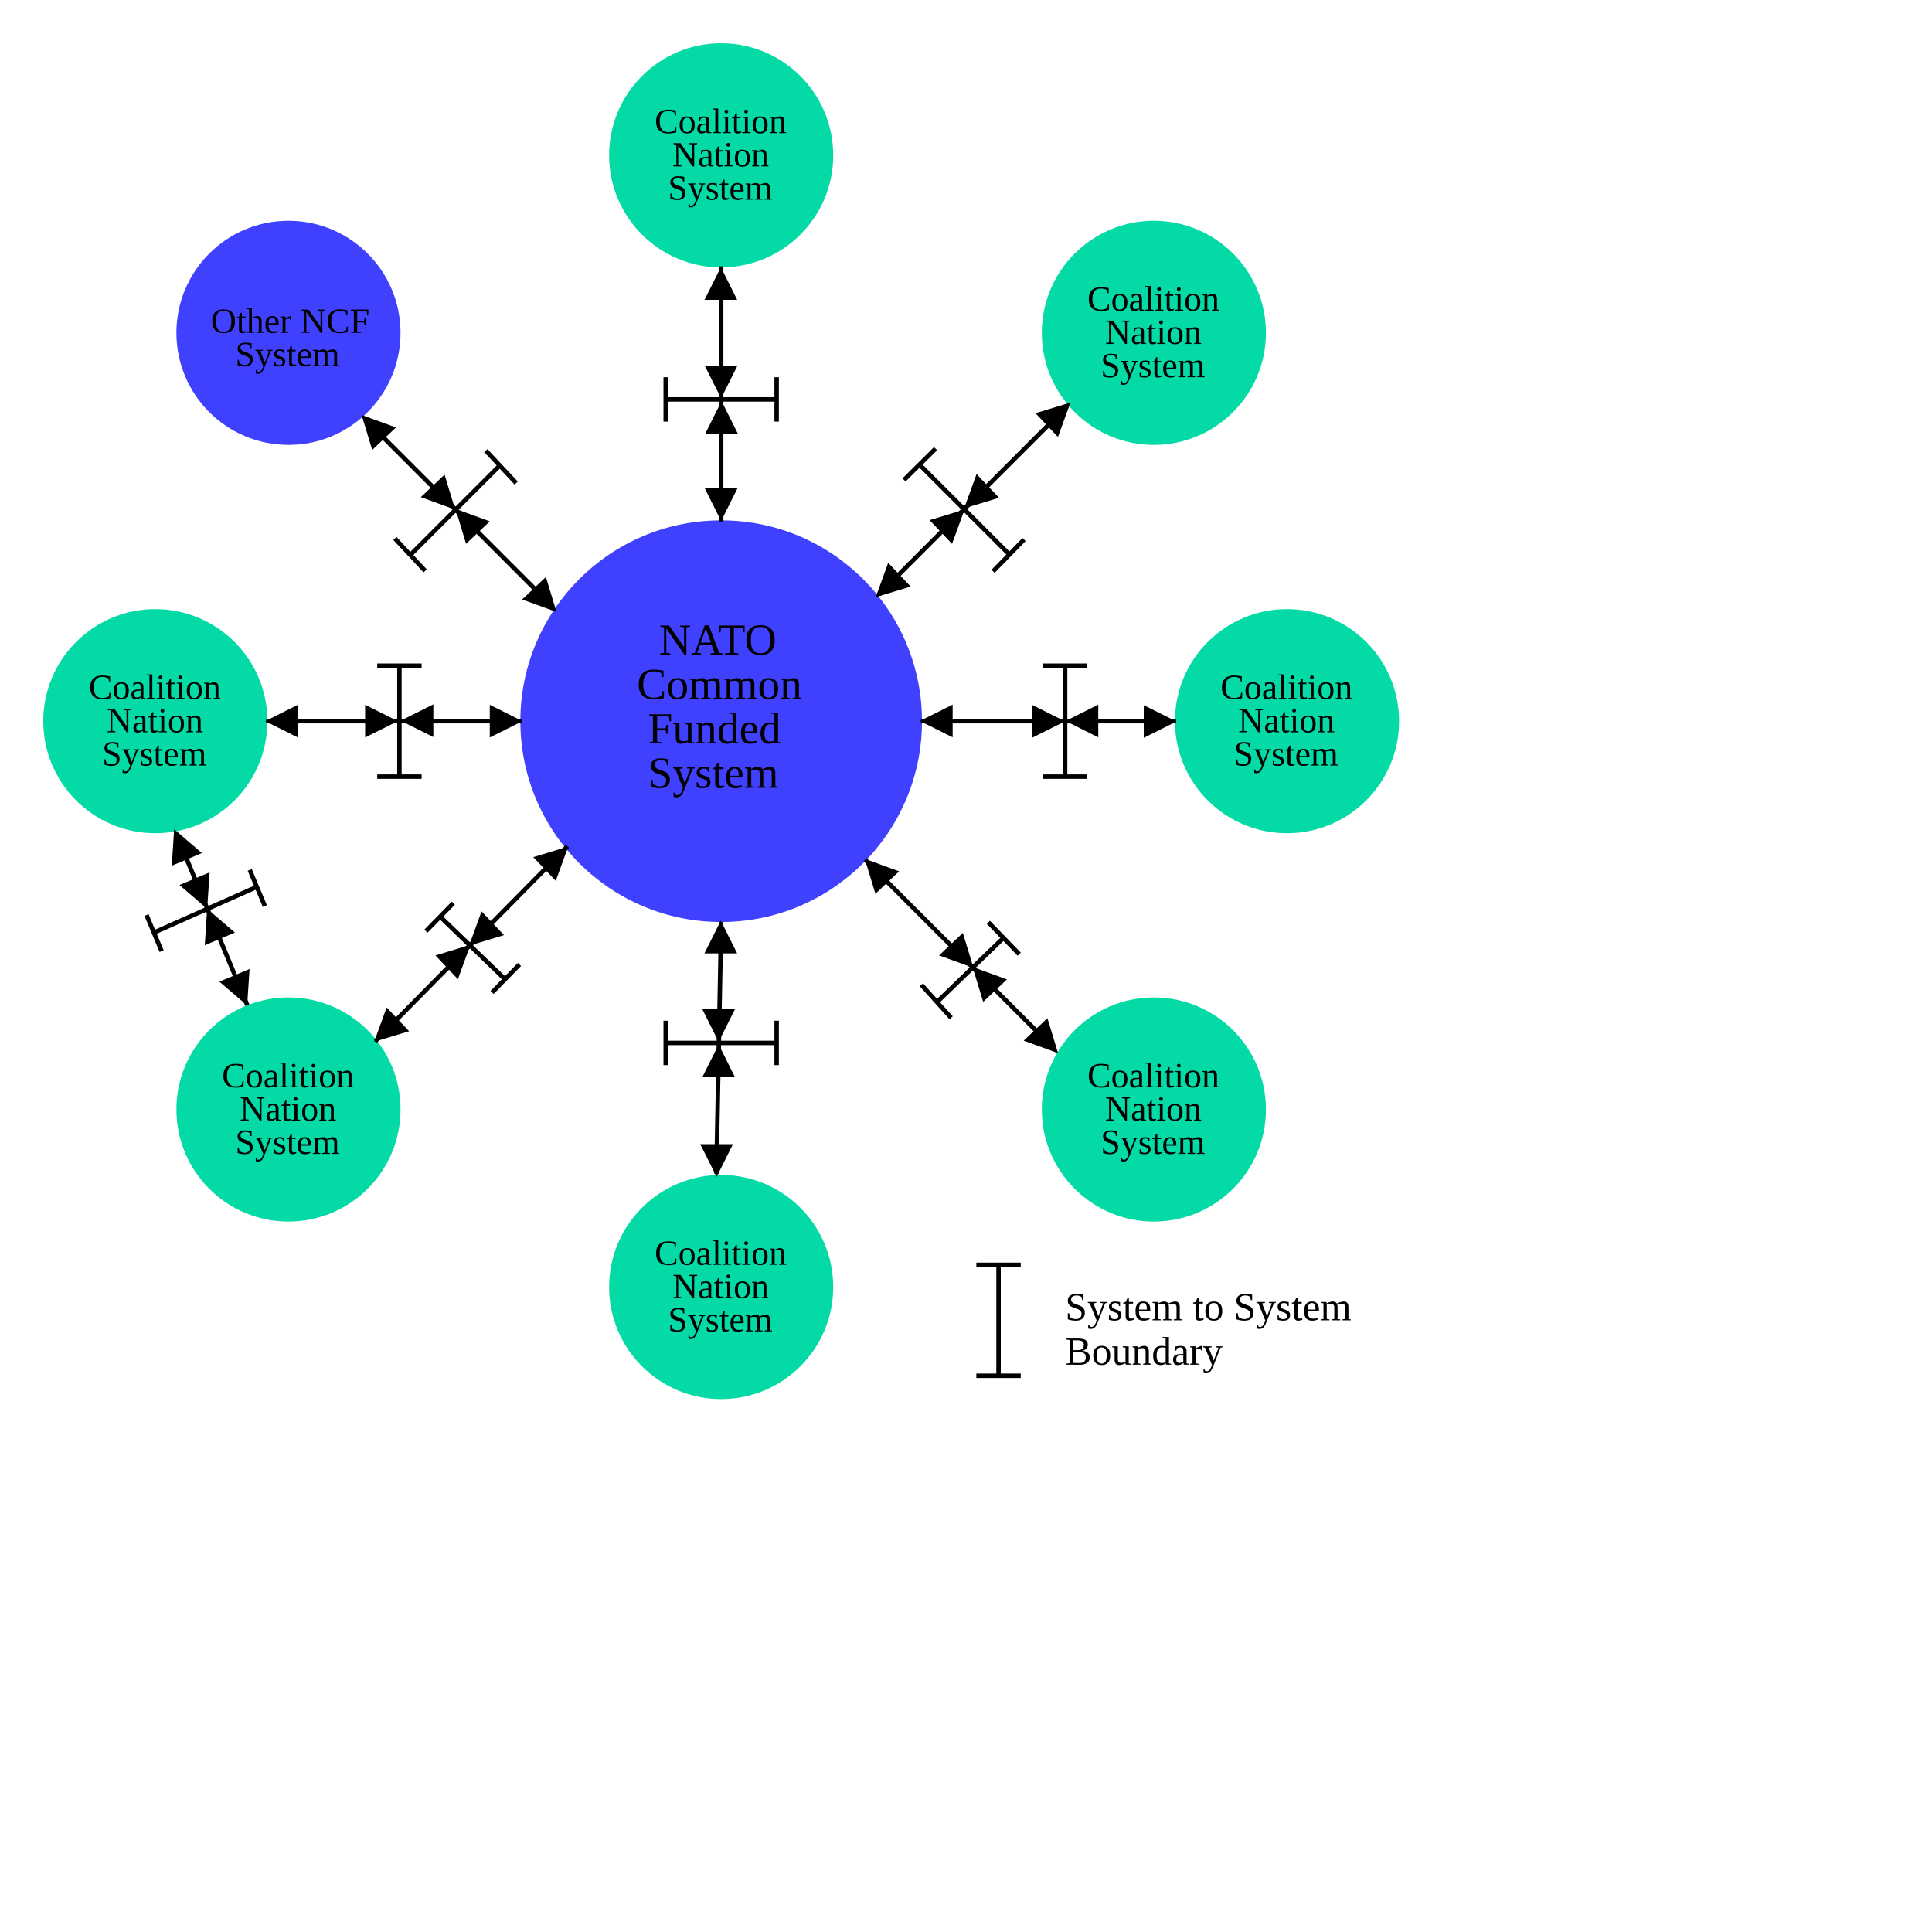
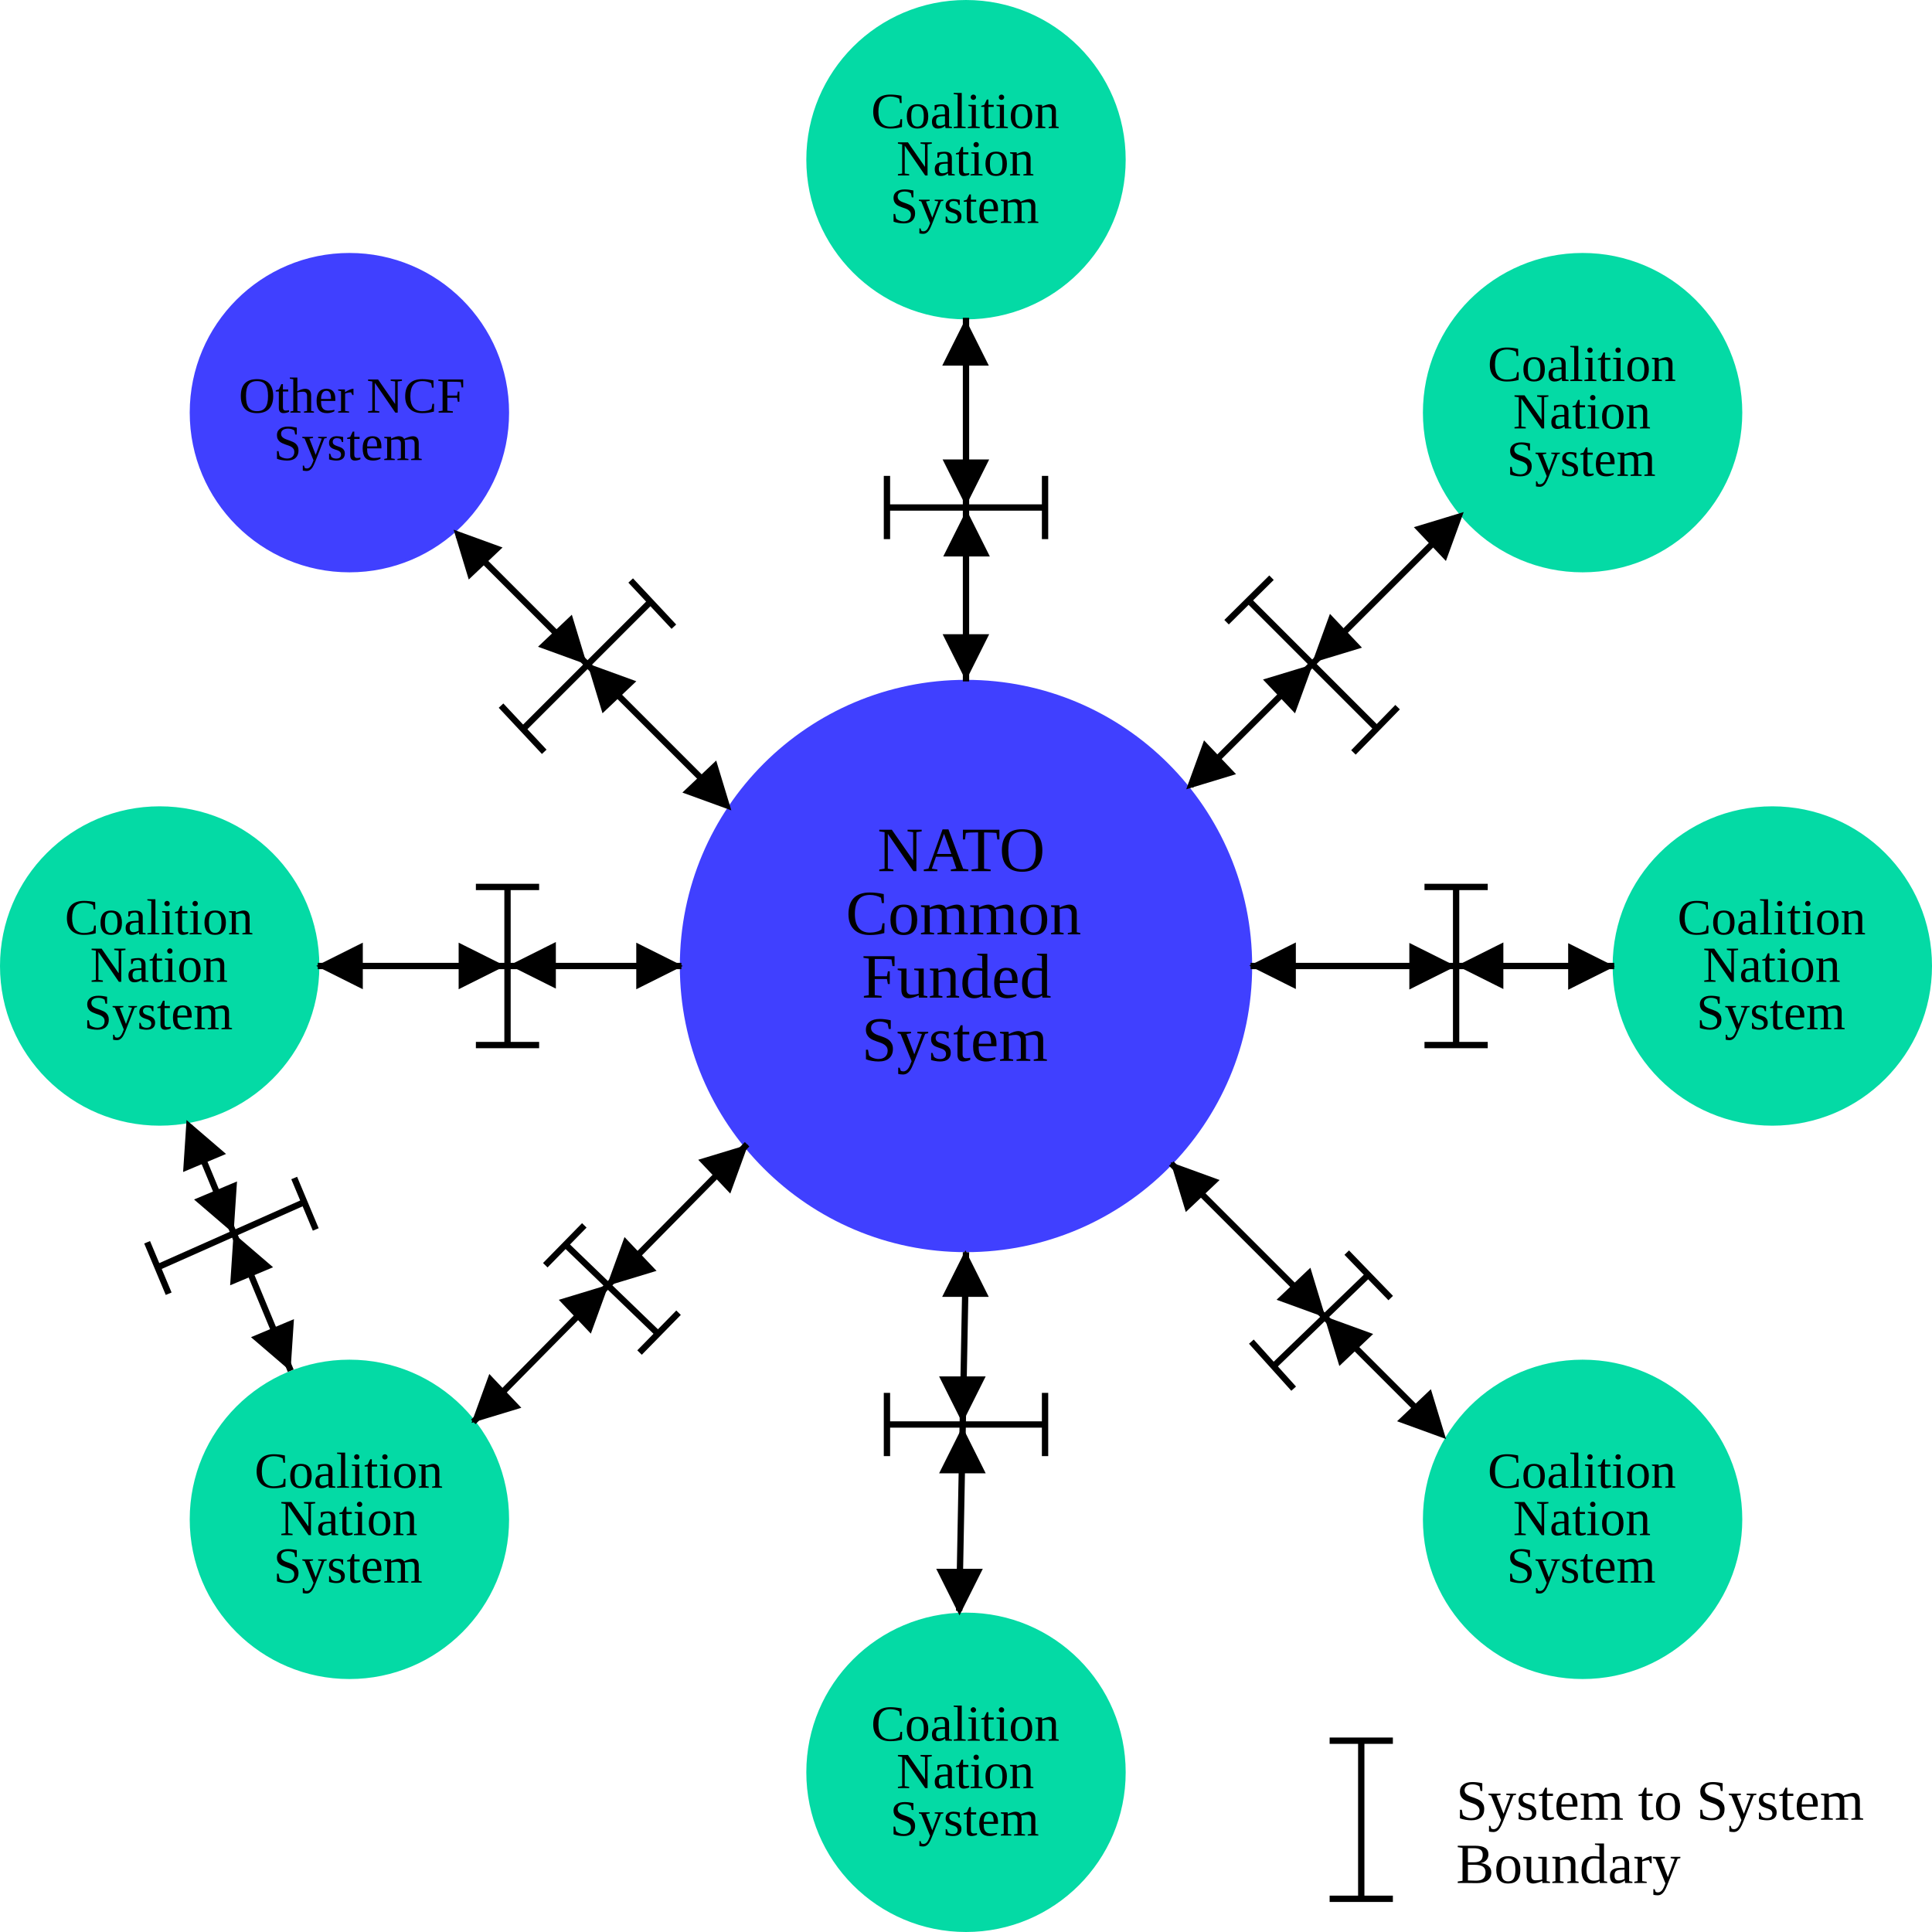
- <svg width="653pt" height="653pt">
-   <circle cx="325" cy="325" r="90" style="fill:rgb(64,64,255);stroke:rgb(64,64,255);stroke-width:1" />
-   <circle cx="325" cy="70" r="50" style="fill:rgb(4,218,165);stroke:rgb(4,218,165);stroke-width:1" />
-   <circle cx="130" cy="150" r="50" style="fill:rgb(64,64,255);stroke:rgb(64,64,255);stroke-width:1" />
-   <circle cx="70" cy="325" r="50" style="fill:rgb(4,218,165);stroke:rgb(4,218,165);stroke-width:1" />
-   <circle cx="130" cy="500" r="50" style="fill:rgb(4,218,165);stroke:rgb(4,218,165);stroke-width:1" />
-   <circle cx="325" cy="580" r="50" style="fill:rgb(4,218,165);stroke:rgb(4,218,165);stroke-width:1" />
-   <circle cx="520" cy="500" r="50" style="fill:rgb(4,218,165);stroke:rgb(4,218,165);stroke-width:1" />
-   <circle cx="580" cy="325" r="50" style="fill:rgb(4,218,165);stroke:rgb(4,218,165);stroke-width:1" />
-   <circle cx="520" cy="150" r="50" style="fill:rgb(4,218,165);stroke:rgb(4,218,165);stroke-width:1" />
-   <line x1="164.305" y1="188.695" x2="248.451" y2="272.841" style="fill:none;stroke:rgb(0,0,0);stroke-width:2" />
-   <line x1="120" y1="325" x2="235" y2="325" style="fill:none;stroke:rgb(0,0,0);stroke-width:2" />
-   <line x1="415" y1="325" x2="530" y2="325" style="fill:none;stroke:rgb(0,0,0);stroke-width:2" />
-   <line x1="480.159" y1="183.817" x2="396.012" y2="267.963" style="fill:none;stroke:rgb(0,0,0);stroke-width:2" />
-   <line x1="169.183" y1="469.183" x2="255.768" y2="381.378" style="fill:none;stroke:rgb(0,0,0);stroke-width:2" />
-   <line x1="325" y1="415.524" x2="322.841" y2="528.939" style="fill:none;stroke:rgb(0,0,0);stroke-width:2" />
-   <line x1="389.915" y1="387.476" x2="475.28" y2="472.841" style="fill:none;stroke:rgb(0,0,0);stroke-width:2" />
-   <line x1="79.364" y1="375.619" x2="111.44" y2="452.99" style="fill:none;stroke:rgb(0,0,0);stroke-width:2" />
-   <line x1="300" y1="180" x2="350" y2="180" style="fill:none;stroke:rgb(0,0,0);stroke-width:2" />
-   <line x1="531.378" y1="269.183" x2="531.378" y2="269.183" style="fill:none;stroke:rgb(0,0,0);stroke-width:2" />
-   <polygon points="253.5,184.871 260,196.129 247,196.129" transform="matrix(1 0 0 1.1547 71.3282 202.588)" style="fill:rgb(0,0,0);stroke:rgb(0,0,0);stroke-width:1" />
-   <polygon points="253.5,184.871 260,196.129 247,196.129" transform="matrix(1 0 0 1.1547 70.3637 258.395)" style="fill:rgb(0,0,0);stroke:rgb(0,0,0);stroke-width:1" />
-   <polygon points="253.5,184.871 260,196.129 247,196.129" transform="matrix(1 0 0 1.1547 71.6741 -31.5663)" style="fill:rgb(0,0,0);stroke:rgb(0,0,0);stroke-width:1" />
-   <polygon points="253.5,184.871 260,196.129 247,196.129" transform="matrix(1 0 0 1.1547 71.3545 -91.9173)" style="fill:rgb(0,0,0);stroke:rgb(0,0,0);stroke-width:1" />
-   <polygon points="253.5,184.871 260,196.129 247,196.129" transform="matrix(-1 3.67382e-016 -4.24216e-016 -1.1547 576.45 742.678)" style="fill:rgb(0,0,0);stroke:rgb(0,0,0);stroke-width:1" />
-   <polygon points="253.5,184.871 260,196.129 247,196.129" transform="matrix(-1.83691e-016 -1 1.1547 -2.12108e-016 -31.7561 578.281)" style="fill:rgb(0,0,0);stroke:rgb(0,0,0);stroke-width:1" />
-   <polygon points="253.5,184.871 260,196.129 247,196.129" transform="matrix(-1 3.67382e-016 -4.24216e-016 -1.1547 577.36 681.833)" style="fill:rgb(0,0,0);stroke:rgb(0,0,0);stroke-width:1" />
-   <polygon points="253.5,184.871 260,196.129 247,196.129" transform="matrix(-1 3.67382e-016 -4.24216e-016 -1.1547 578.468 391.845)" style="fill:rgb(0,0,0);stroke:rgb(0,0,0);stroke-width:1" />
-   <polygon points="253.5,184.871 260,196.129 247,196.129" transform="matrix(-1 3.67382e-016 -4.24216e-016 -1.1547 578.473 447.112)" style="fill:rgb(0,0,0);stroke:rgb(0,0,0);stroke-width:1" />
-   <line x1="325" y1="120" x2="325" y2="235" style="fill:none;stroke:rgb(0,0,0);stroke-width:2" />
-   <line x1="415" y1="210" x2="455" y2="250" style="fill:none;stroke:rgb(0,0,0);stroke-width:2" />
-   <line x1="480" y1="300" x2="480" y2="350" style="fill:none;stroke:rgb(0,0,0);stroke-width:2" />
-   <line x1="452.01" y1="422.859" x2="422.418" y2="451.431" style="fill:none;stroke:rgb(0,0,0);stroke-width:2" />
-   <line x1="350" y1="470" x2="300" y2="470" style="fill:none;stroke:rgb(0,0,0);stroke-width:2" />
-   <line x1="198.949" y1="413.675" x2="227.52" y2="441.226" style="fill:none;stroke:rgb(0,0,0);stroke-width:2" />
-   <line x1="180" y1="300" x2="180" y2="350" style="fill:none;stroke:rgb(0,0,0);stroke-width:2" />
-   <line x1="225" y1="210" x2="185" y2="250" style="fill:none;stroke:rgb(0,0,0);stroke-width:2" />
-   <line x1="70" y1="420" x2="115" y2="400" style="fill:none;stroke:rgb(0,0,0);stroke-width:2" />
-   <polygon points="253.5,184.871 260,196.129 247,196.129" transform="matrix(-1.83691e-016 -1 1.1547 -2.12108e-016 -92.811 578.48)" style="fill:rgb(0,0,0);stroke:rgb(0,0,0);stroke-width:1" />
-   <polygon points="253.5,184.871 260,196.129 247,196.129" transform="matrix(3.06152e-016 1 -1.1547 3.53513e-016 391.595 71.4861)" style="fill:rgb(0,0,0);stroke:rgb(0,0,0);stroke-width:1" />
-   <polygon points="253.5,184.871 260,196.129 247,196.129" transform="matrix(3.06152e-016 1 -1.1547 3.53513e-016 447.768 71.4861)" style="fill:rgb(0,0,0);stroke:rgb(0,0,0);stroke-width:1" />
-   <polygon points="253.5,184.871 260,196.129 247,196.129" transform="matrix(3.06152e-016 1 -1.1547 3.53513e-016 692.256 71.5684)" style="fill:rgb(0,0,0);stroke:rgb(0,0,0);stroke-width:1" />
-   <polygon points="253.5,184.871 260,196.129 247,196.129" transform="matrix(3.06152e-016 1 -1.1547 3.53513e-016 742.484 71.6446)" style="fill:rgb(0,0,0);stroke:rgb(0,0,0);stroke-width:1" />
-   <polygon points="253.5,184.871 260,196.129 247,196.129" transform="matrix(-4.28613e-016 -1 1.1547 -4.94918e-016 267.892 578.416)" style="fill:rgb(0,0,0);stroke:rgb(0,0,0);stroke-width:1" />
-   <polygon points="253.5,184.871 260,196.129 247,196.129" transform="matrix(-4.28613e-016 -1 1.1547 -4.94918e-016 202.268 578.416)" style="fill:rgb(0,0,0);stroke:rgb(0,0,0);stroke-width:1" />
-   <polygon points="253.5,184.871 260,196.129 247,196.129" transform="matrix(-0.687742 -0.725956 0.838261 -0.794135 454.679 559.161)" style="fill:rgb(0,0,0);stroke:rgb(0,0,0);stroke-width:1" />
-   <polygon points="253.5,184.871 260,196.129 247,196.129" transform="matrix(-0.687742 -0.725956 0.838261 -0.794135 414.855 599.164)" style="fill:rgb(0,0,0);stroke:rgb(0,0,0);stroke-width:1" />
-   <polygon points="253.5,184.871 260,196.129 247,196.129" transform="matrix(0.687742 0.725956 -0.838261 0.794135 414.472 -100.432)" style="fill:rgb(0,0,0);stroke:rgb(0,0,0);stroke-width:1" />
-   <polygon points="253.5,184.871 260,196.129 247,196.129" transform="matrix(0.687742 0.725956 -0.838261 0.794135 462.191 -148.612)" style="fill:rgb(0,0,0);stroke:rgb(0,0,0);stroke-width:1" />
-   <polygon points="253.5,184.871 260,196.129 247,196.129" transform="matrix(-0.725956 0.687742 -0.794135 -0.838261 535.178 209.455)" style="fill:rgb(0,0,0);stroke:rgb(0,0,0);stroke-width:1" />
-   <polygon points="253.5,184.871 260,196.129 247,196.129" transform="matrix(-0.725956 0.687742 -0.794135 -0.838261 580.834 255.568)" style="fill:rgb(0,0,0);stroke:rgb(0,0,0);stroke-width:1" />
-   <polygon points="253.5,184.871 260,196.129 247,196.129" transform="matrix(0.725956 -0.687742 0.794135 0.838261 -124.788 249.528)" style="fill:rgb(0,0,0);stroke:rgb(0,0,0);stroke-width:1" />
-   <polygon points="253.5,184.871 260,196.129 247,196.129" transform="matrix(0.725956 -0.687742 0.794135 0.838261 -167.09 207.226)" style="fill:rgb(0,0,0);stroke:rgb(0,0,0);stroke-width:1" />
-   <polygon points="253.5,184.871 260,196.129 247,196.129" transform="matrix(0.687742 0.725956 -0.838261 0.794135 191.776 95.7389)" style="fill:rgb(0,0,0);stroke:rgb(0,0,0);stroke-width:1" />
-   <polygon points="253.5,184.871 260,196.129 247,196.129" transform="matrix(0.687742 0.725956 -0.838261 0.794135 235.87 51.4462)" style="fill:rgb(0,0,0);stroke:rgb(0,0,0);stroke-width:1" />
-   <polygon points="253.5,184.871 260,196.129 247,196.129" transform="matrix(-0.687742 -0.725956 0.838261 -0.794135 231.586 756.247)" style="fill:rgb(0,0,0);stroke:rgb(0,0,0);stroke-width:1" />
-   <polygon points="253.5,184.871 260,196.129 247,196.129" transform="matrix(-0.687742 -0.725956 0.838261 -0.794135 188.824 799.549)" style="fill:rgb(0,0,0);stroke:rgb(0,0,0);stroke-width:1" />
-   <polygon points="253.5,184.871 260,196.129 247,196.129" transform="matrix(-0.725956 0.687742 -0.794135 -0.838261 768.748 415.973)" style="fill:rgb(0,0,0);stroke:rgb(0,0,0);stroke-width:1" />
-   <polygon points="253.5,184.871 260,196.129 247,196.129" transform="matrix(-0.725956 0.687742 -0.794135 -0.838261 806.857 454.388)" style="fill:rgb(0,0,0);stroke:rgb(0,0,0);stroke-width:1" />
-   <polygon points="253.5,184.871 260,196.129 247,196.129" transform="matrix(0.725956 -0.687742 0.794135 0.838261 108.239 455.952)" style="fill:rgb(0,0,0);stroke:rgb(0,0,0);stroke-width:1" />
-   <polygon points="253.5,184.871 260,196.129 247,196.129" transform="matrix(0.725956 -0.687742 0.794135 0.838261 59.678 407.26)" style="fill:rgb(0,0,0);stroke:rgb(0,0,0);stroke-width:1" />
-   <polygon points="253.5,184.871 260,196.129 247,196.129" transform="matrix(0.921902 -0.387425 0.447359 1.06452 -237.468 276.192)" style="fill:rgb(0,0,0);stroke:rgb(0,0,0);stroke-width:1" />
-   <polygon points="253.5,184.871 260,196.129 247,196.129" transform="matrix(0.921902 -0.387425 0.447359 1.06452 -222.591 312.02)" style="fill:rgb(0,0,0);stroke:rgb(0,0,0);stroke-width:1" />
-   <polygon points="253.5,184.871 260,196.129 247,196.129" transform="matrix(-0.921902 0.387425 -0.447359 -1.06452 409.327 507.094)" style="fill:rgb(0,0,0);stroke:rgb(0,0,0);stroke-width:1" />
-   <polygon points="253.5,184.871 260,196.129 247,196.129" transform="matrix(-0.921902 0.387425 -0.447359 -1.06452 427.337 550.639)" style="fill:rgb(0,0,0);stroke:rgb(0,0,0);stroke-width:1" />
-   <line x1="66.027" y1="412.374" x2="72.841" y2="428.643" style="fill:none;stroke:rgb(0,0,0);stroke-width:2" />
-   <line x1="112.541" y1="392.048" x2="119.355" y2="408.317" style="fill:none;stroke:rgb(0,0,0);stroke-width:2" />
-   <line x1="234.096" y1="434.647" x2="221.757" y2="447.25" style="fill:none;stroke:rgb(0,0,0);stroke-width:2" />
-   <line x1="204.288" y1="407.029" x2="191.949" y2="419.633" style="fill:none;stroke:rgb(0,0,0);stroke-width:2" />
-   <line x1="350" y1="460" x2="350" y2="480" style="fill:none;stroke:rgb(0,0,0);stroke-width:2" />
-   <line x1="300" y1="460" x2="300" y2="480" style="fill:none;stroke:rgb(0,0,0);stroke-width:2" />
-   <line x1="350" y1="170" x2="350" y2="190" style="fill:none;stroke:rgb(0,0,0);stroke-width:2" />
-   <line x1="300" y1="170" x2="300" y2="190" style="fill:none;stroke:rgb(0,0,0);stroke-width:2" />
-   <line x1="421.616" y1="202.197" x2="407.405" y2="216.271" style="fill:none;stroke:rgb(0,0,0);stroke-width:2" />
-   <line x1="461.492" y1="243.138" x2="447.53" y2="257.458" style="fill:none;stroke:rgb(0,0,0);stroke-width:2" />
-   <line x1="459.316" y1="430.016" x2="445.408" y2="415.643" style="fill:none;stroke:rgb(0,0,0);stroke-width:2" />
-   <line x1="428.624" y1="458.669" x2="415.249" y2="443.799" style="fill:none;stroke:rgb(0,0,0);stroke-width:2" />
-   <line x1="470" y1="350" x2="490" y2="350" style="fill:none;stroke:rgb(0,0,0);stroke-width:2" />
-   <line x1="479.299" y1="342.03" x2="479.299" y2="342.03" style="fill:none;stroke:rgb(0,0,0);stroke-width:2" />
-   <line x1="470" y1="300" x2="490" y2="300" style="fill:none;stroke:rgb(0,0,0);stroke-width:2" />
-   <line x1="170" y1="350" x2="190" y2="350" style="fill:none;stroke:rgb(0,0,0);stroke-width:2" />
-   <line x1="170" y1="300" x2="190" y2="300" style="fill:none;stroke:rgb(0,0,0);stroke-width:2" />
-   <line x1="440" y1="570" x2="460" y2="570" style="fill:none;stroke:rgb(0,0,0);stroke-width:2" />
-   <line x1="440" y1="620" x2="460" y2="620" style="fill:none;stroke:rgb(0,0,0);stroke-width:2" />
-   <line x1="450" y1="570" x2="450" y2="620" style="fill:none;stroke:rgb(0,0,0);stroke-width:2" />
-   <text x="480px" y="595px" style="fill:rgb(0,0,0);font-family:Times New Roman;font-size:18">System to System</text>
-   <text x="480px" y="615px" style="fill:rgb(0,0,0);font-family:Times New Roman;font-size:18">Boundary</text>
-   <text x="297px" y="295px" style="fill:rgb(0,0,0);font-size:20;font-family:Times New Roman">NATO</text>
-   <text x="287px" y="315px" style="fill:rgb(0,0,0);font-size:20;font-family:Times New Roman">Common</text>
-   <text x="292px" y="335px" style="fill:rgb(0,0,0);font-size:20;font-family:Times New Roman">Funded</text>
-   <text x="292px" y="355px" style="fill:rgb(0,0,0);font-size:20;font-family:Times New Roman">System</text>
-   <text x="295px" y="570px" style="fill:rgb(0,0,0);font-size:16;font-family:Times New Roman">Coalition </text>
-   <text x="303px" y="585px" style="fill:rgb(0,0,0);font-size:16;font-family:Times New Roman">Nation</text>
-   <text x="301px" y="600px" style="fill:rgb(0,0,0);font-size:16;font-family:Times New Roman">System</text>
-   <text x="490px" y="490px" style="fill:rgb(0,0,0);font-size:16;font-family:Times New Roman">Coalition </text>
-   <text x="40px" y="315px" style="fill:rgb(0,0,0);font-size:16;font-family:Times New Roman">Coalition </text>
-   <text x="100px" y="490px" style="fill:rgb(0,0,0);font-size:16;font-family:Times New Roman">Coalition </text>
-   <text x="490px" y="140px" style="fill:rgb(0,0,0);font-size:16;font-family:Times New Roman">Coalition </text>
-   <text x="550px" y="315px" style="fill:rgb(0,0,0);font-size:16;font-family:Times New Roman">Coalition </text>
-   <text x="295px" y="60px" style="fill:rgb(0,0,0);font-size:16;font-family:Times New Roman">Coalition </text>
-   <text x="48px" y="330px" style="fill:rgb(0,0,0);font-size:16;font-family:Times New Roman">Nation</text>
-   <text x="303px" y="75px" style="fill:rgb(0,0,0);font-size:16;font-family:Times New Roman">Nation</text>
-   <text x="498px" y="155px" style="fill:rgb(0,0,0);font-size:16;font-family:Times New Roman">Nation</text>
-   <text x="558px" y="330px" style="fill:rgb(0,0,0);font-size:16;font-family:Times New Roman">Nation</text>
-   <text x="498px" y="505px" style="fill:rgb(0,0,0);font-size:16;font-family:Times New Roman">Nation</text>
-   <text x="108px" y="505px" style="fill:rgb(0,0,0);font-size:16;font-family:Times New Roman">Nation</text>
-   <text x="46px" y="345px" style="fill:rgb(0,0,0);font-size:16;font-family:Times New Roman">System</text>
-   <text x="106px" y="165px" style="fill:rgb(0,0,0);font-size:16;font-family:Times New Roman">System</text>
-   <text x="301px" y="90px" style="fill:rgb(0,0,0);font-size:16;font-family:Times New Roman">System</text>
-   <text x="496px" y="170px" style="fill:rgb(0,0,0);font-size:16;font-family:Times New Roman">System</text>
-   <text x="556px" y="345px" style="fill:rgb(0,0,0);font-size:16;font-family:Times New Roman">System</text>
-   <text x="496px" y="520px" style="fill:rgb(0,0,0);font-size:16;font-family:Times New Roman">System</text>
-   <text x="106px" y="520px" style="fill:rgb(0,0,0);font-size:16;font-family:Times New Roman">System</text>
-   <text x="95px" y="150px" style="fill:rgb(0,0,0);font-size:16;font-family:Times New Roman">Other NCF</text>
-   <line x1="218.955" y1="203.084" x2="232.615" y2="217.692" style="fill:none;stroke:rgb(0,0,0);stroke-width:2" />
-   <line x1="177.955" y1="242.655" x2="191.615" y2="257.263" style="fill:none;stroke:rgb(0,0,0);stroke-width:2" />
+ <svg xmlns="http://www.w3.org/2000/svg" width="611" height="611" id="svg2" version="1.0">
+   <defs id="defs237" />
+   <circle cx="325" cy="325" r="90" style="fill:#4040ff;stroke:#4040ff;stroke-width:1" id="circle6" transform="translate(-19.5,-19.5)" />
+   <circle cx="325" cy="70" r="50" style="fill:#04daa5;stroke:#04daa5;stroke-width:1" id="circle8" transform="translate(-19.5,-19.5)" />
+   <circle cx="130" cy="150" r="50" style="fill:#4040ff;stroke:#4040ff;stroke-width:1" id="circle10" transform="translate(-19.5,-19.5)" />
+   <circle cx="70" cy="325" r="50" style="fill:#04daa5;stroke:#04daa5;stroke-width:1" id="circle12" transform="translate(-19.5,-19.5)" />
+   <circle cx="130" cy="500" r="50" style="fill:#04daa5;stroke:#04daa5;stroke-width:1" id="circle14" transform="translate(-19.5,-19.5)" />
+   <circle cx="325" cy="580" r="50" style="fill:#04daa5;stroke:#04daa5;stroke-width:1" id="circle16" transform="translate(-19.5,-19.5)" />
+   <circle cx="520" cy="500" r="50" style="fill:#04daa5;stroke:#04daa5;stroke-width:1" id="circle18" transform="translate(-19.5,-19.5)" />
+   <circle cx="580" cy="325" r="50" style="fill:#04daa5;stroke:#04daa5;stroke-width:1" id="circle20" transform="translate(-19.5,-19.5)" />
+   <circle cx="520" cy="150" r="50" style="fill:#04daa5;stroke:#04daa5;stroke-width:1" id="circle22" transform="translate(-19.5,-19.5)" />
+   <line x1="144.805" y1="169.195" x2="228.951" y2="253.341" style="fill:none;stroke:black;stroke-width:2" id="line24" />
+   <line x1="100.5" y1="305.5" x2="215.5" y2="305.5" style="fill:none;stroke:black;stroke-width:2" id="line26" />
+   <line x1="395.5" y1="305.5" x2="510.5" y2="305.5" style="fill:none;stroke:black;stroke-width:2" id="line28" />
+   <line x1="460.659" y1="164.317" x2="376.512" y2="248.463" style="fill:none;stroke:black;stroke-width:2" id="line30" />
+   <line x1="149.683" y1="449.683" x2="236.268" y2="361.878" style="fill:none;stroke:black;stroke-width:2" id="line32" />
+   <line x1="305.5" y1="396.024" x2="303.341" y2="509.439" style="fill:none;stroke:black;stroke-width:2" id="line34" />
+   <line x1="370.415" y1="367.976" x2="455.78" y2="453.341" style="fill:none;stroke:black;stroke-width:2" id="line36" />
+   <line x1="59.864" y1="356.119" x2="91.94" y2="433.49" style="fill:none;stroke:black;stroke-width:2" id="line38" />
+   <line x1="280.5" y1="160.5" x2="330.5" y2="160.5" style="fill:none;stroke:black;stroke-width:2" id="line40" />
+   <line x1="511.878" y1="249.683" x2="511.878" y2="249.683" style="fill:none;stroke:black;stroke-width:2" id="line42" />
+   <polygon points="253.5,184.871 260,196.129 247,196.129 253.5,184.871 " transform="matrix(1,0,0,1.1547,51.8282,183.088)" style="fill:black;stroke:black;stroke-width:1" id="polygon44" />
+   <polygon points="253.5,184.871 260,196.129 247,196.129 253.5,184.871 " transform="matrix(1,0,0,1.1547,50.8637,238.895)" style="fill:black;stroke:black;stroke-width:1" id="polygon46" />
+   <polygon points="253.5,184.871 260,196.129 247,196.129 253.5,184.871 " transform="matrix(1,0,0,1.1547,52.1741,-51.0663)" style="fill:black;stroke:black;stroke-width:1" id="polygon48" />
+   <polygon points="253.5,184.871 260,196.129 247,196.129 253.5,184.871 " transform="matrix(1,0,0,1.1547,51.8545,-111.4173)" style="fill:black;stroke:black;stroke-width:1" id="polygon50" />
+   <polygon points="253.5,184.871 260,196.129 247,196.129 253.5,184.871 " transform="matrix(-1,0,0,-1.1547,556.95,723.178)" style="fill:black;stroke:black;stroke-width:1" id="polygon52" />
+   <polygon points="253.5,184.871 260,196.129 247,196.129 253.5,184.871 " transform="matrix(0,-1,1.1547,0,-51.2561,558.781)" style="fill:black;stroke:black;stroke-width:1" id="polygon54" />
+   <polygon points="253.5,184.871 260,196.129 247,196.129 253.5,184.871 " transform="matrix(-1,0,0,-1.1547,557.86,662.333)" style="fill:black;stroke:black;stroke-width:1" id="polygon56" />
+   <polygon points="253.5,184.871 260,196.129 247,196.129 253.5,184.871 " transform="matrix(-1,0,0,-1.1547,558.968,372.345)" style="fill:black;stroke:black;stroke-width:1" id="polygon58" />
+   <polygon points="253.5,184.871 260,196.129 247,196.129 253.5,184.871 " transform="matrix(-1,0,0,-1.1547,558.973,427.612)" style="fill:black;stroke:black;stroke-width:1" id="polygon60" />
+   <line x1="305.5" y1="100.5" x2="305.5" y2="215.5" style="fill:none;stroke:black;stroke-width:2" id="line62" />
+   <line x1="395.5" y1="190.5" x2="435.5" y2="230.5" style="fill:none;stroke:black;stroke-width:2" id="line64" />
+   <line x1="460.5" y1="280.5" x2="460.5" y2="330.5" style="fill:none;stroke:black;stroke-width:2" id="line66" />
+   <line x1="432.51" y1="403.359" x2="402.918" y2="431.931" style="fill:none;stroke:black;stroke-width:2" id="line68" />
+   <line x1="330.5" y1="450.5" x2="280.5" y2="450.5" style="fill:none;stroke:black;stroke-width:2" id="line70" />
+   <line x1="179.449" y1="394.175" x2="208.02" y2="421.726" style="fill:none;stroke:black;stroke-width:2" id="line72" />
+   <line x1="160.5" y1="280.5" x2="160.5" y2="330.5" style="fill:none;stroke:black;stroke-width:2" id="line74" />
+   <line x1="205.5" y1="190.5" x2="165.5" y2="230.5" style="fill:none;stroke:black;stroke-width:2" id="line76" />
+   <line x1="50.5" y1="400.5" x2="95.5" y2="380.5" style="fill:none;stroke:black;stroke-width:2" id="line78" />
+   <polygon points="253.5,184.871 260,196.129 247,196.129 253.5,184.871 " transform="matrix(0,-1,1.1547,0,-112.311,558.98)" style="fill:black;stroke:black;stroke-width:1" id="polygon80" />
+   <polygon points="253.5,184.871 260,196.129 247,196.129 253.5,184.871 " transform="matrix(0,1,-1.1547,0,372.095,51.9861)" style="fill:black;stroke:black;stroke-width:1" id="polygon82" />
+   <polygon points="253.5,184.871 260,196.129 247,196.129 253.5,184.871 " transform="matrix(0,1,-1.1547,0,428.268,51.9861)" style="fill:black;stroke:black;stroke-width:1" id="polygon84" />
+   <polygon points="253.5,184.871 260,196.129 247,196.129 253.5,184.871 " transform="matrix(0,1,-1.1547,0,672.756,52.0684)" style="fill:black;stroke:black;stroke-width:1" id="polygon86" />
+   <polygon points="253.5,184.871 260,196.129 247,196.129 253.5,184.871 " transform="matrix(0,1,-1.1547,0,722.984,52.1446)" style="fill:black;stroke:black;stroke-width:1" id="polygon88" />
+   <polygon points="253.5,184.871 260,196.129 247,196.129 253.5,184.871 " transform="matrix(0,-1,1.1547,0,248.392,558.916)" style="fill:black;stroke:black;stroke-width:1" id="polygon90" />
+   <polygon points="253.5,184.871 260,196.129 247,196.129 253.5,184.871 " transform="matrix(0,-1,1.1547,0,182.768,558.916)" style="fill:black;stroke:black;stroke-width:1" id="polygon92" />
+   <polygon points="253.5,184.871 260,196.129 247,196.129 253.5,184.871 " transform="matrix(-0.687742,-0.725956,0.838261,-0.794135,435.179,539.661)" style="fill:black;stroke:black;stroke-width:1" id="polygon94" />
+   <polygon points="253.5,184.871 260,196.129 247,196.129 253.5,184.871 " transform="matrix(-0.687742,-0.725956,0.838261,-0.794135,395.355,579.664)" style="fill:black;stroke:black;stroke-width:1" id="polygon96" />
+   <polygon points="253.5,184.871 260,196.129 247,196.129 253.5,184.871 " transform="matrix(0.687742,0.725956,-0.838261,0.794135,394.972,-119.932)" style="fill:black;stroke:black;stroke-width:1" id="polygon98" />
+   <polygon points="253.5,184.871 260,196.129 247,196.129 253.5,184.871 " transform="matrix(0.687742,0.725956,-0.838261,0.794135,442.691,-168.112)" style="fill:black;stroke:black;stroke-width:1" id="polygon100" />
+   <polygon points="253.5,184.871 260,196.129 247,196.129 253.5,184.871 " transform="matrix(-0.725956,0.687742,-0.794135,-0.838261,515.678,189.955)" style="fill:black;stroke:black;stroke-width:1" id="polygon102" />
+   <polygon points="253.5,184.871 260,196.129 247,196.129 253.5,184.871 " transform="matrix(-0.725956,0.687742,-0.794135,-0.838261,561.334,236.068)" style="fill:black;stroke:black;stroke-width:1" id="polygon104" />
+   <polygon points="253.5,184.871 260,196.129 247,196.129 253.5,184.871 " transform="matrix(0.725956,-0.687742,0.794135,0.838261,-144.288,230.028)" style="fill:black;stroke:black;stroke-width:1" id="polygon106" />
+   <polygon points="253.5,184.871 260,196.129 247,196.129 253.5,184.871 " transform="matrix(0.725956,-0.687742,0.794135,0.838261,-186.59,187.726)" style="fill:black;stroke:black;stroke-width:1" id="polygon108" />
+   <polygon points="253.5,184.871 260,196.129 247,196.129 253.5,184.871 " transform="matrix(0.687742,0.725956,-0.838261,0.794135,172.276,76.2389)" style="fill:black;stroke:black;stroke-width:1" id="polygon110" />
+   <polygon points="253.5,184.871 260,196.129 247,196.129 253.5,184.871 " transform="matrix(0.687742,0.725956,-0.838261,0.794135,216.37,31.9462)" style="fill:black;stroke:black;stroke-width:1" id="polygon112" />
+   <polygon points="253.5,184.871 260,196.129 247,196.129 253.5,184.871 " transform="matrix(-0.687742,-0.725956,0.838261,-0.794135,212.086,736.747)" style="fill:black;stroke:black;stroke-width:1" id="polygon114" />
+   <polygon points="253.5,184.871 260,196.129 247,196.129 253.5,184.871 " transform="matrix(-0.687742,-0.725956,0.838261,-0.794135,169.324,780.049)" style="fill:black;stroke:black;stroke-width:1" id="polygon116" />
+   <polygon points="253.5,184.871 260,196.129 247,196.129 253.5,184.871 " transform="matrix(-0.725956,0.687742,-0.794135,-0.838261,749.248,396.473)" style="fill:black;stroke:black;stroke-width:1" id="polygon118" />
+   <polygon points="253.5,184.871 260,196.129 247,196.129 253.5,184.871 " transform="matrix(-0.725956,0.687742,-0.794135,-0.838261,787.357,434.888)" style="fill:black;stroke:black;stroke-width:1" id="polygon120" />
+   <polygon points="253.5,184.871 260,196.129 247,196.129 253.5,184.871 " transform="matrix(0.725956,-0.687742,0.794135,0.838261,88.739,436.452)" style="fill:black;stroke:black;stroke-width:1" id="polygon122" />
+   <polygon points="253.5,184.871 260,196.129 247,196.129 253.5,184.871 " transform="matrix(0.725956,-0.687742,0.794135,0.838261,40.178,387.76)" style="fill:black;stroke:black;stroke-width:1" id="polygon124" />
+   <polygon points="253.5,184.871 260,196.129 247,196.129 253.5,184.871 " transform="matrix(0.921902,-0.387425,0.447359,1.06452,-256.968,256.692)" style="fill:black;stroke:black;stroke-width:1" id="polygon126" />
+   <polygon points="253.5,184.871 260,196.129 247,196.129 253.5,184.871 " transform="matrix(0.921902,-0.387425,0.447359,1.06452,-242.091,292.52)" style="fill:black;stroke:black;stroke-width:1" id="polygon128" />
+   <polygon points="253.5,184.871 260,196.129 247,196.129 253.5,184.871 " transform="matrix(-0.921902,0.387425,-0.447359,-1.06452,389.827,487.594)" style="fill:black;stroke:black;stroke-width:1" id="polygon130" />
+   <polygon points="253.5,184.871 260,196.129 247,196.129 253.5,184.871 " transform="matrix(-0.921902,0.387425,-0.447359,-1.06452,407.837,531.139)" style="fill:black;stroke:black;stroke-width:1" id="polygon132" />
+   <line x1="46.527" y1="392.874" x2="53.341" y2="409.143" style="fill:none;stroke:black;stroke-width:2" id="line134" />
+   <line x1="93.041" y1="372.548" x2="99.855" y2="388.817" style="fill:none;stroke:black;stroke-width:2" id="line136" />
+   <line x1="214.596" y1="415.147" x2="202.257" y2="427.75" style="fill:none;stroke:black;stroke-width:2" id="line138" />
+   <line x1="184.788" y1="387.529" x2="172.449" y2="400.133" style="fill:none;stroke:black;stroke-width:2" id="line140" />
+   <line x1="330.5" y1="440.5" x2="330.5" y2="460.5" style="fill:none;stroke:black;stroke-width:2" id="line142" />
+   <line x1="280.5" y1="440.5" x2="280.5" y2="460.5" style="fill:none;stroke:black;stroke-width:2" id="line144" />
+   <line x1="330.5" y1="150.5" x2="330.5" y2="170.5" style="fill:none;stroke:black;stroke-width:2" id="line146" />
+   <line x1="280.5" y1="150.5" x2="280.5" y2="170.5" style="fill:none;stroke:black;stroke-width:2" id="line148" />
+   <line x1="402.116" y1="182.697" x2="387.905" y2="196.771" style="fill:none;stroke:black;stroke-width:2" id="line150" />
+   <line x1="441.992" y1="223.638" x2="428.03" y2="237.958" style="fill:none;stroke:black;stroke-width:2" id="line152" />
+   <line x1="439.816" y1="410.516" x2="425.908" y2="396.143" style="fill:none;stroke:black;stroke-width:2" id="line154" />
+   <line x1="409.124" y1="439.169" x2="395.749" y2="424.299" style="fill:none;stroke:black;stroke-width:2" id="line156" />
+   <line x1="450.5" y1="330.5" x2="470.5" y2="330.5" style="fill:none;stroke:black;stroke-width:2" id="line158" />
+   <line x1="459.799" y1="322.53" x2="459.799" y2="322.53" style="fill:none;stroke:black;stroke-width:2" id="line160" />
+   <line x1="450.5" y1="280.5" x2="470.5" y2="280.5" style="fill:none;stroke:black;stroke-width:2" id="line162" />
+   <line x1="150.5" y1="330.5" x2="170.5" y2="330.5" style="fill:none;stroke:black;stroke-width:2" id="line164" />
+   <line x1="150.5" y1="280.5" x2="170.5" y2="280.5" style="fill:none;stroke:black;stroke-width:2" id="line166" />
+   <line x1="420.5" y1="550.5" x2="440.5" y2="550.5" style="fill:none;stroke:black;stroke-width:2" id="line168" />
+   <line x1="420.5" y1="600.5" x2="440.5" y2="600.5" style="fill:none;stroke:black;stroke-width:2" id="line170" />
+   <line x1="430.5" y1="550.5" x2="430.5" y2="600.5" style="fill:none;stroke:black;stroke-width:2" id="line172" />
+   <text x="460.5" y="575.5" style="font-size:18px;fill:black;font-family:Times New Roman" id="text174">System to System</text>
+   <text x="460.5" y="595.5" style="font-size:18px;fill:black;font-family:Times New Roman" id="text176">Boundary</text>
+   <text x="277.5" y="275.5" style="font-size:20px;fill:black;font-family:Times New Roman" id="text178">NATO</text>
+   <text x="267.5" y="295.5" style="font-size:20px;fill:black;font-family:Times New Roman" id="text180">Common</text>
+   <text x="272.5" y="315.5" style="font-size:20px;fill:black;font-family:Times New Roman" id="text182">Funded</text>
+   <text x="272.5" y="335.5" style="font-size:20px;fill:black;font-family:Times New Roman" id="text184">System</text>
+   <text x="275.5" y="550.5" style="font-size:16px;fill:black;font-family:Times New Roman" id="text186">Coalition</text>
+   <text x="283.5" y="565.5" style="font-size:16px;fill:black;font-family:Times New Roman" id="text188">Nation</text>
+   <text x="281.5" y="580.5" style="font-size:16px;fill:black;font-family:Times New Roman" id="text190">System</text>
+   <text x="470.5" y="470.5" style="font-size:16px;fill:black;font-family:Times New Roman" id="text192">Coalition</text>
+   <text x="20.5" y="295.5" style="font-size:16px;fill:black;font-family:Times New Roman" id="text194">Coalition</text>
+   <text x="80.5" y="470.5" style="font-size:16px;fill:black;font-family:Times New Roman" id="text196">Coalition</text>
+   <text x="470.5" y="120.5" style="font-size:16px;fill:black;font-family:Times New Roman" id="text198">Coalition</text>
+   <text x="530.5" y="295.5" style="font-size:16px;fill:black;font-family:Times New Roman" id="text200">Coalition</text>
+   <text x="275.5" y="40.5" style="font-size:16px;fill:black;font-family:Times New Roman" id="text202">Coalition</text>
+   <text x="28.5" y="310.5" style="font-size:16px;fill:black;font-family:Times New Roman" id="text204">Nation</text>
+   <text x="283.5" y="55.5" style="font-size:16px;fill:black;font-family:Times New Roman" id="text206">Nation</text>
+   <text x="478.5" y="135.5" style="font-size:16px;fill:black;font-family:Times New Roman" id="text208">Nation</text>
+   <text x="538.5" y="310.5" style="font-size:16px;fill:black;font-family:Times New Roman" id="text210">Nation</text>
+   <text x="478.5" y="485.5" style="font-size:16px;fill:black;font-family:Times New Roman" id="text212">Nation</text>
+   <text x="88.5" y="485.5" style="font-size:16px;fill:black;font-family:Times New Roman" id="text214">Nation</text>
+   <text x="26.5" y="325.5" style="font-size:16px;fill:black;font-family:Times New Roman" id="text216">System</text>
+   <text x="86.5" y="145.5" style="font-size:16px;fill:black;font-family:Times New Roman" id="text218">System</text>
+   <text x="281.5" y="70.5" style="font-size:16px;fill:black;font-family:Times New Roman" id="text220">System</text>
+   <text x="476.5" y="150.5" style="font-size:16px;fill:black;font-family:Times New Roman" id="text222">System</text>
+   <text x="536.5" y="325.5" style="font-size:16px;fill:black;font-family:Times New Roman" id="text224">System</text>
+   <text x="476.5" y="500.5" style="font-size:16px;fill:black;font-family:Times New Roman" id="text226">System</text>
+   <text x="86.5" y="500.5" style="font-size:16px;fill:black;font-family:Times New Roman" id="text228">System</text>
+   <text x="75.5" y="130.5" style="font-size:16px;fill:black;font-family:Times New Roman" id="text230">Other NCF</text>
+   <line x1="199.455" y1="183.584" x2="213.115" y2="198.192" style="fill:none;stroke:black;stroke-width:2" id="line232" />
+   <line x1="158.455" y1="223.155" x2="172.115" y2="237.763" style="fill:none;stroke:black;stroke-width:2" id="line234" />
</svg>
